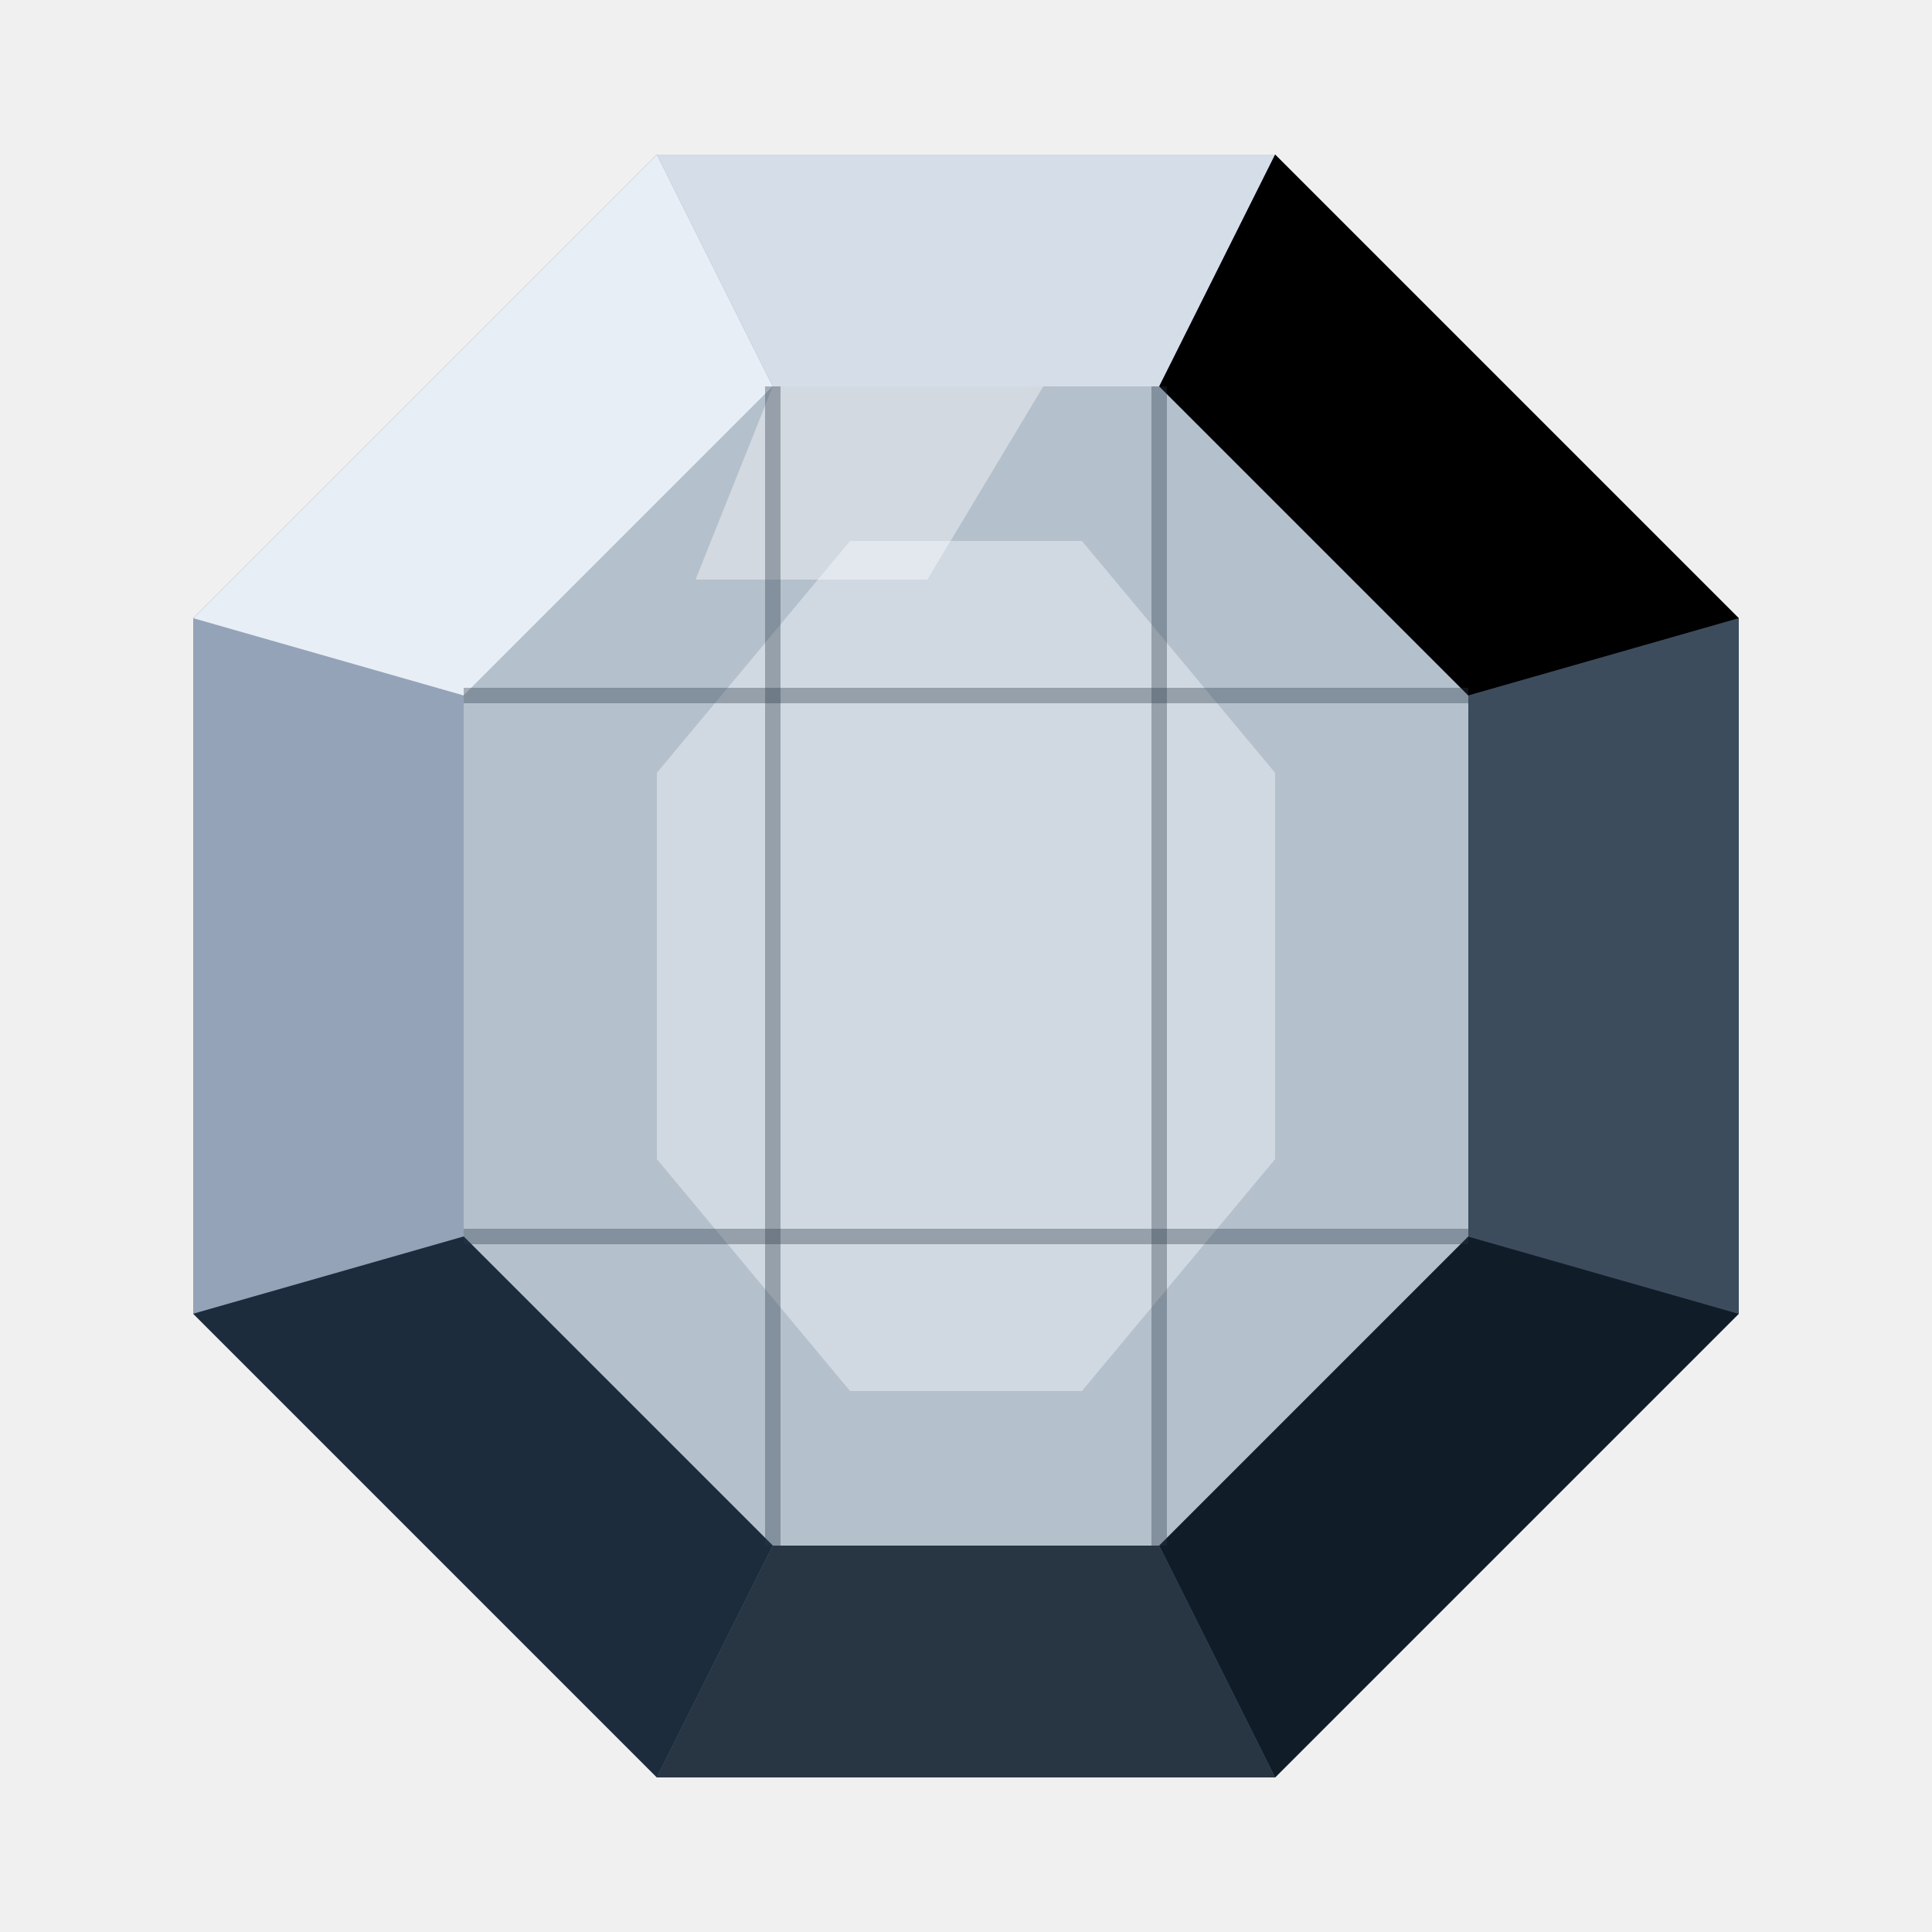
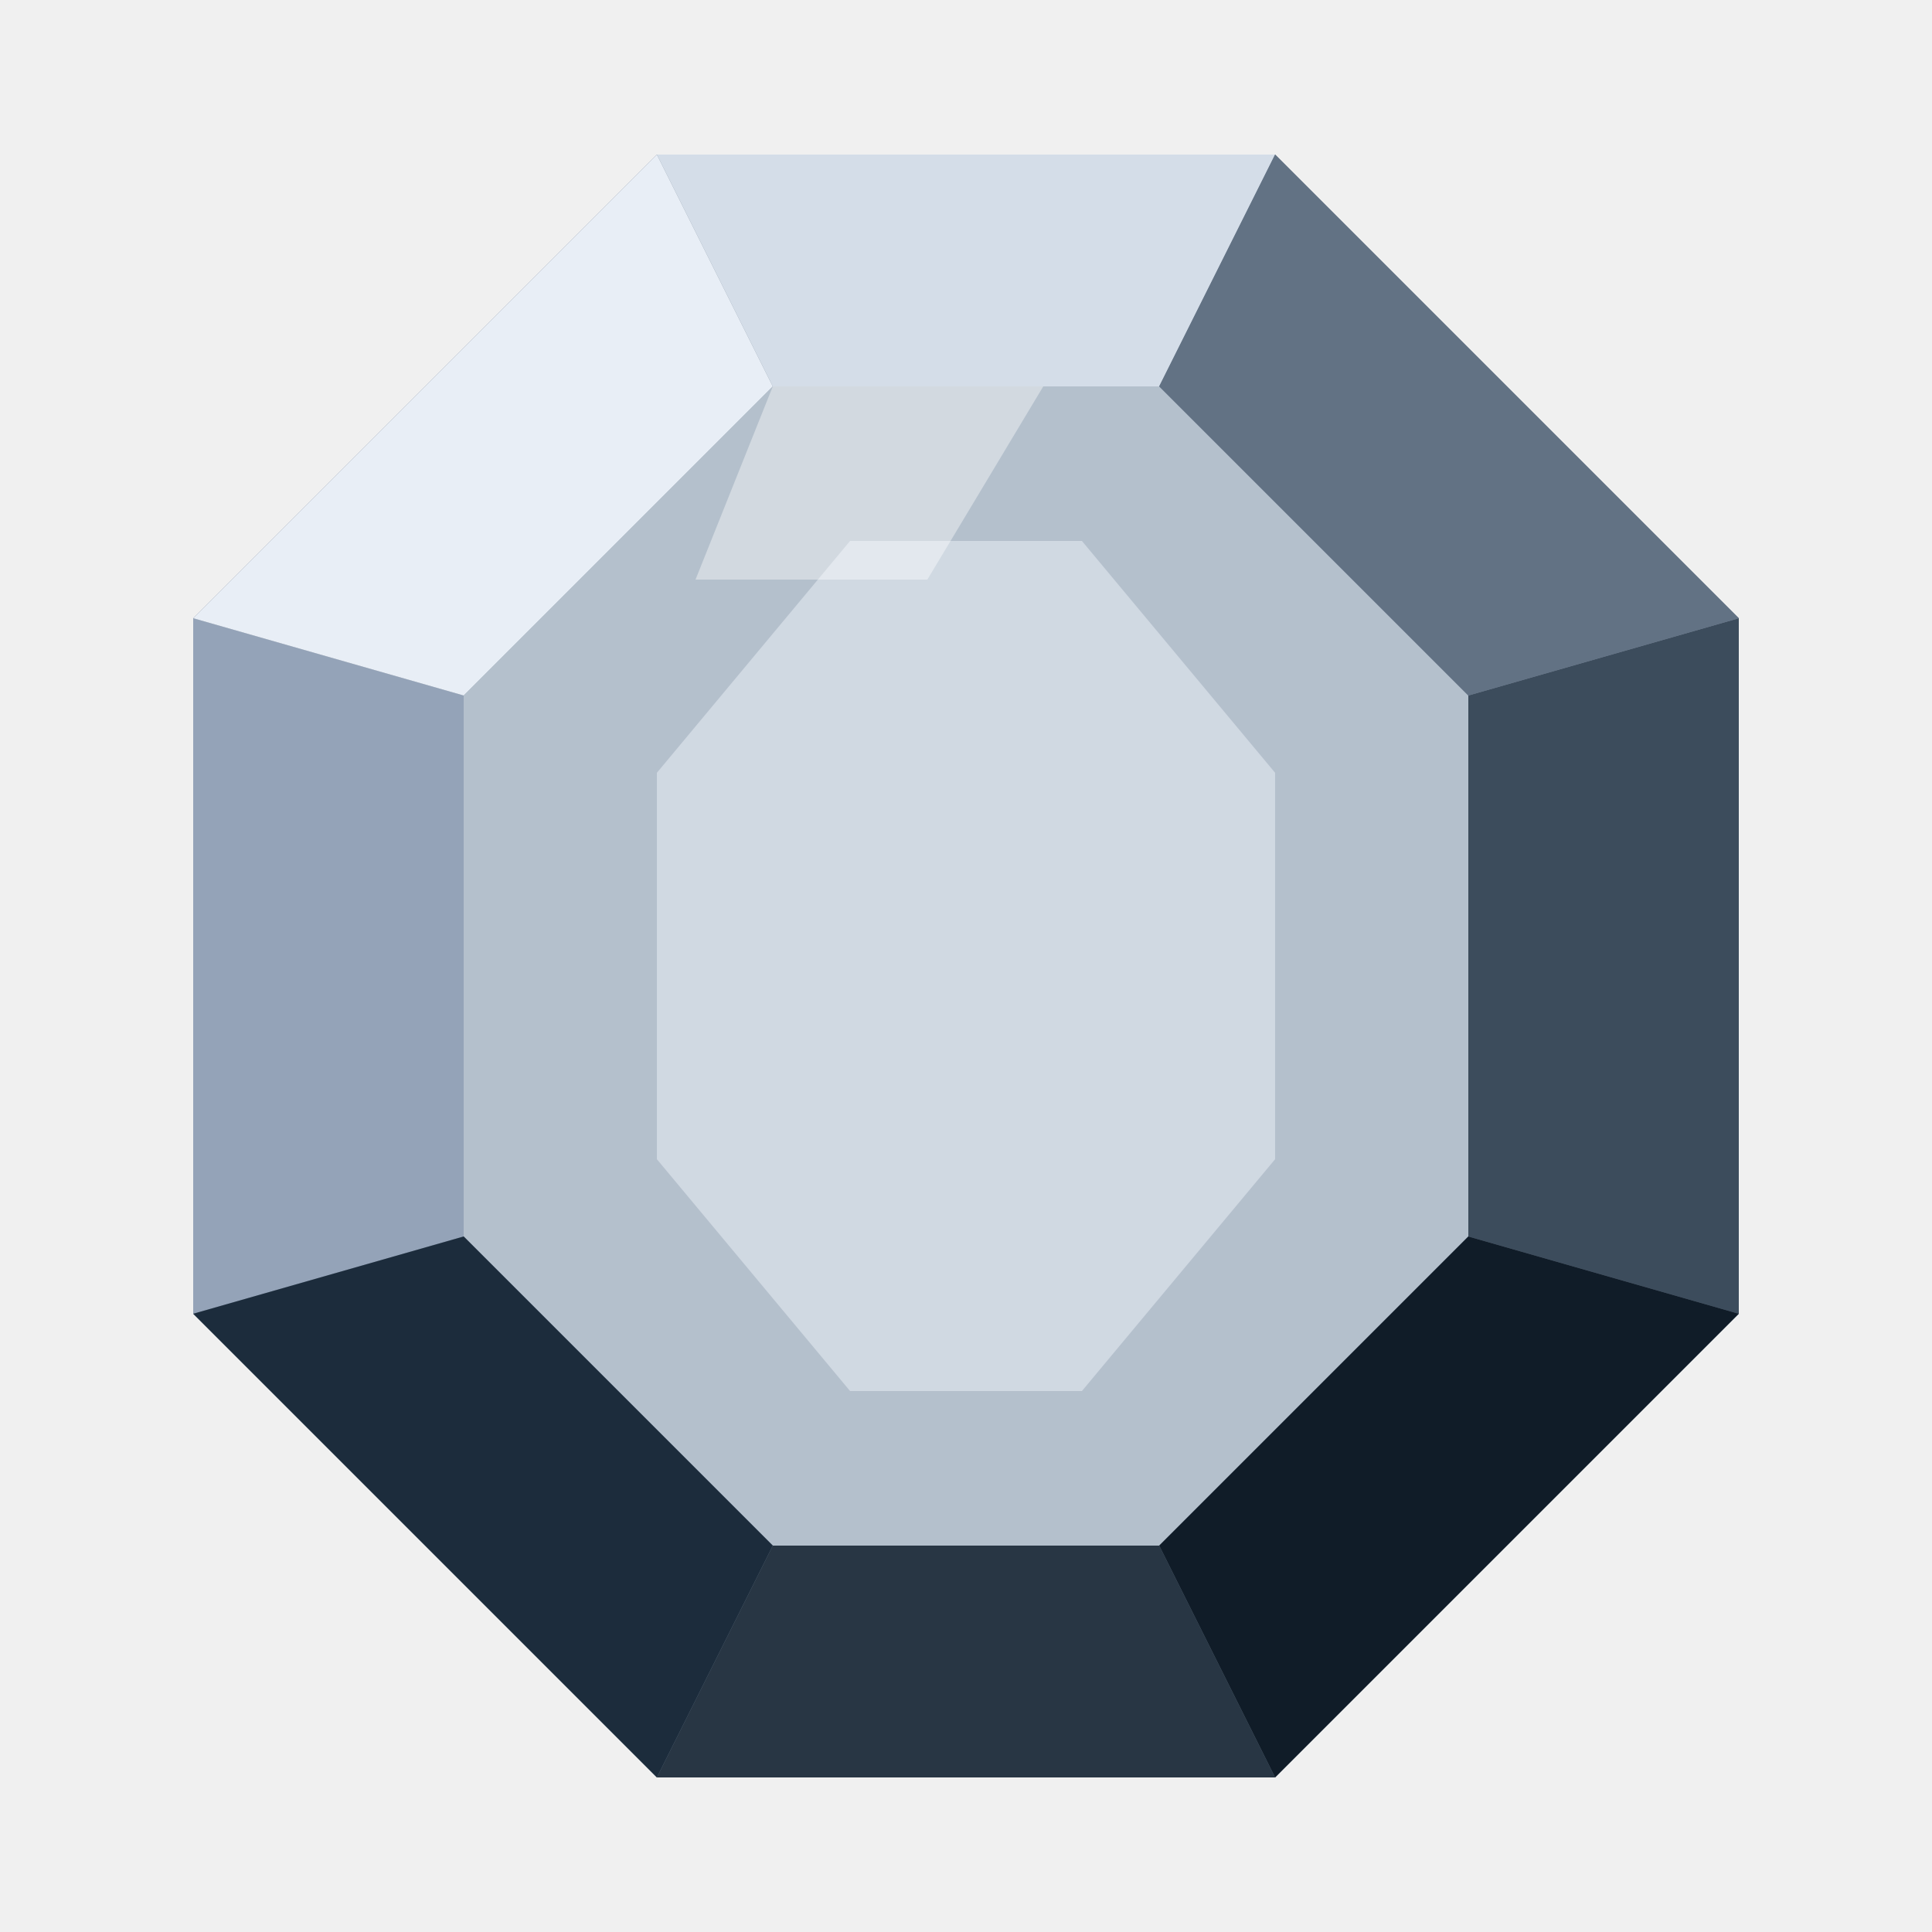
<svg xmlns="http://www.w3.org/2000/svg" viewBox="0 0 100 100">
  <polygon points="34,8 66,8 90,32 90,68 66,92 34,92 10,68 10,32" fill="#748294" />
  <polygon points="40,20 60,20 76,36 76,64 60,80 40,80 24,64 24,36" fill="#B4C0CC" />
  <polygon points="34,8 66,8 60,20 40,20" fill="#D4DDE8" />
  <polygon points="10,32 24,36 24,64 10,68" fill="#94A3B8" />
  <polygon points="90,32 76,36 76,64 90,68" fill="#3C4C5C" />
  <polygon points="34,92 66,92 60,80 40,80" fill="#283644" />
  <polygon points="10,32 34,8 40,20 24,36" fill="#E8EEF6" />
-   <polygon points="66,8 90,32 76,36 60,20" fill="#6272848" />
+   <polygon points="66,8 90,32 76,36 60,20" fill="#627284" />
  <polygon points="10,68 34,92 40,80 24,64" fill="#1C2C3C" />
  <polygon points="90,68 66,92 60,80 76,64" fill="#101C28" />
  <polygon points="44,28 56,28 66,40 66,60 56,72 44,72 34,60 34,40" fill="#ECF2F8" opacity="0.5" />
  <polygon points="40,20 54,20 48,30 36,30" fill="white" opacity="0.4" />
-   <line x1="40" y1="20" x2="40" y2="80" stroke="#283644" stroke-width="0.8" opacity="0.35" />
-   <line x1="60" y1="20" x2="60" y2="80" stroke="#283644" stroke-width="0.8" opacity="0.35" />
-   <line x1="24" y1="36" x2="76" y2="36" stroke="#283644" stroke-width="0.8" opacity="0.35" />
-   <line x1="24" y1="64" x2="76" y2="64" stroke="#283644" stroke-width="0.8" opacity="0.35" />
</svg>
